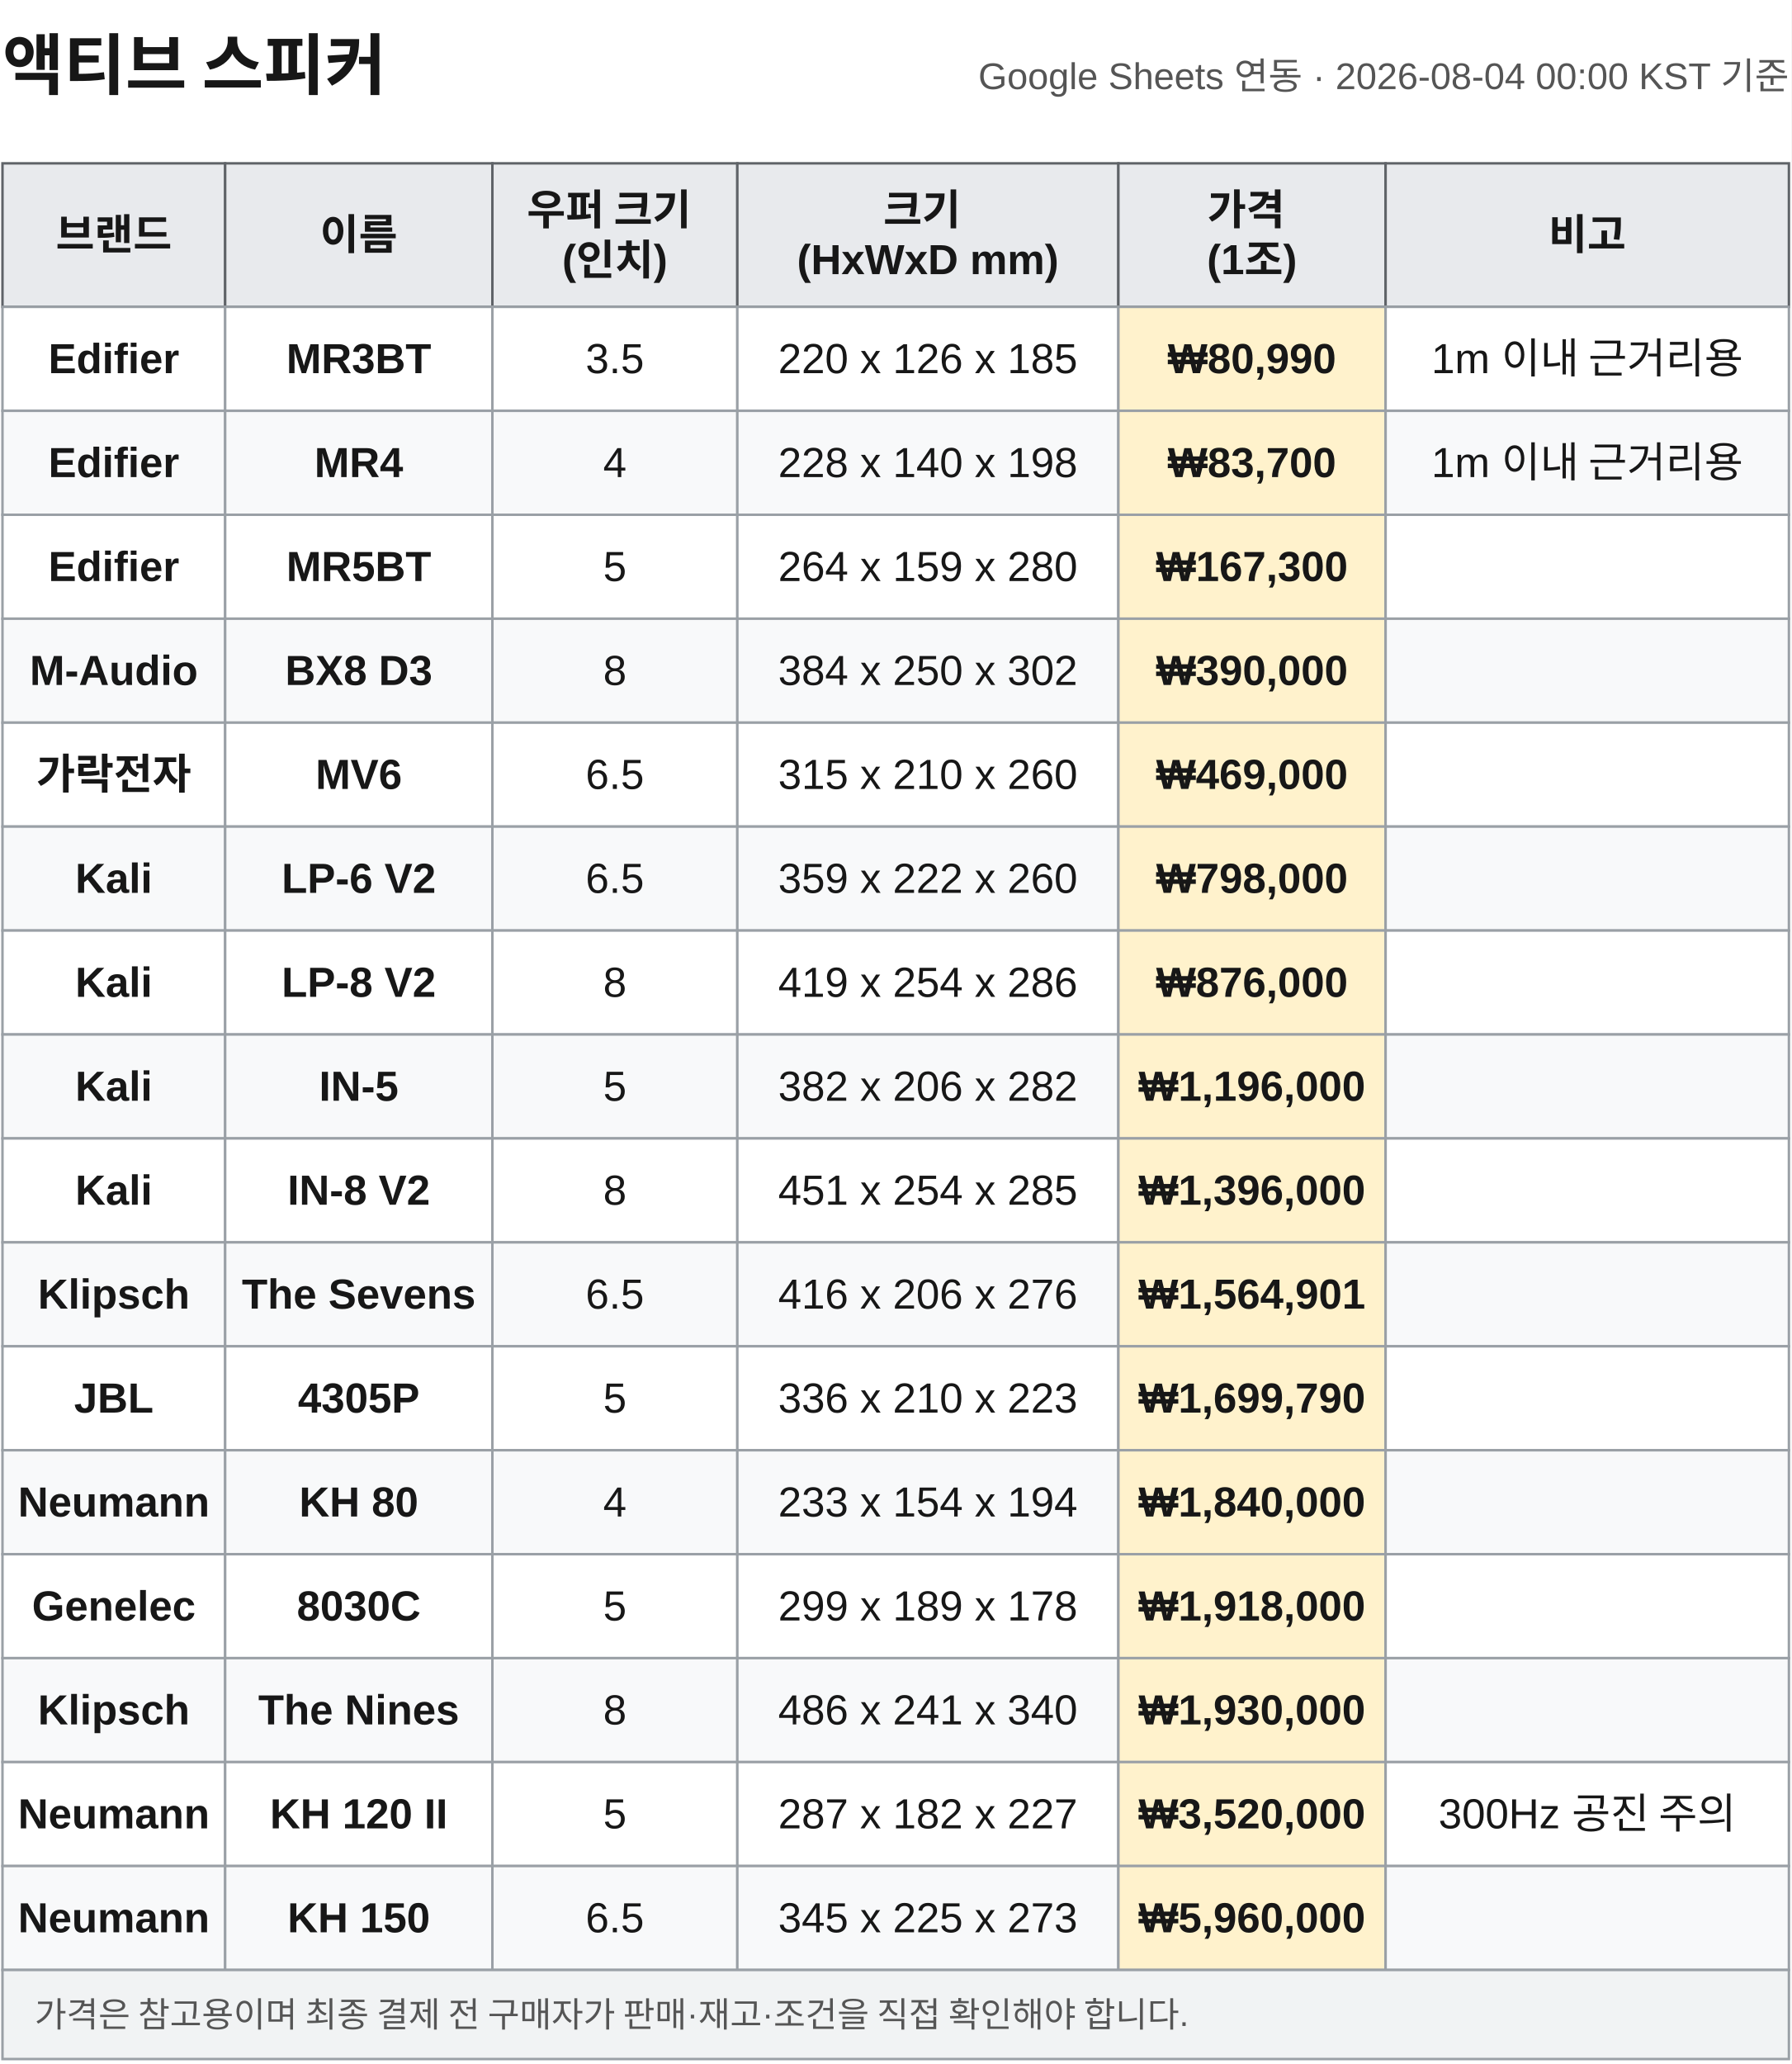
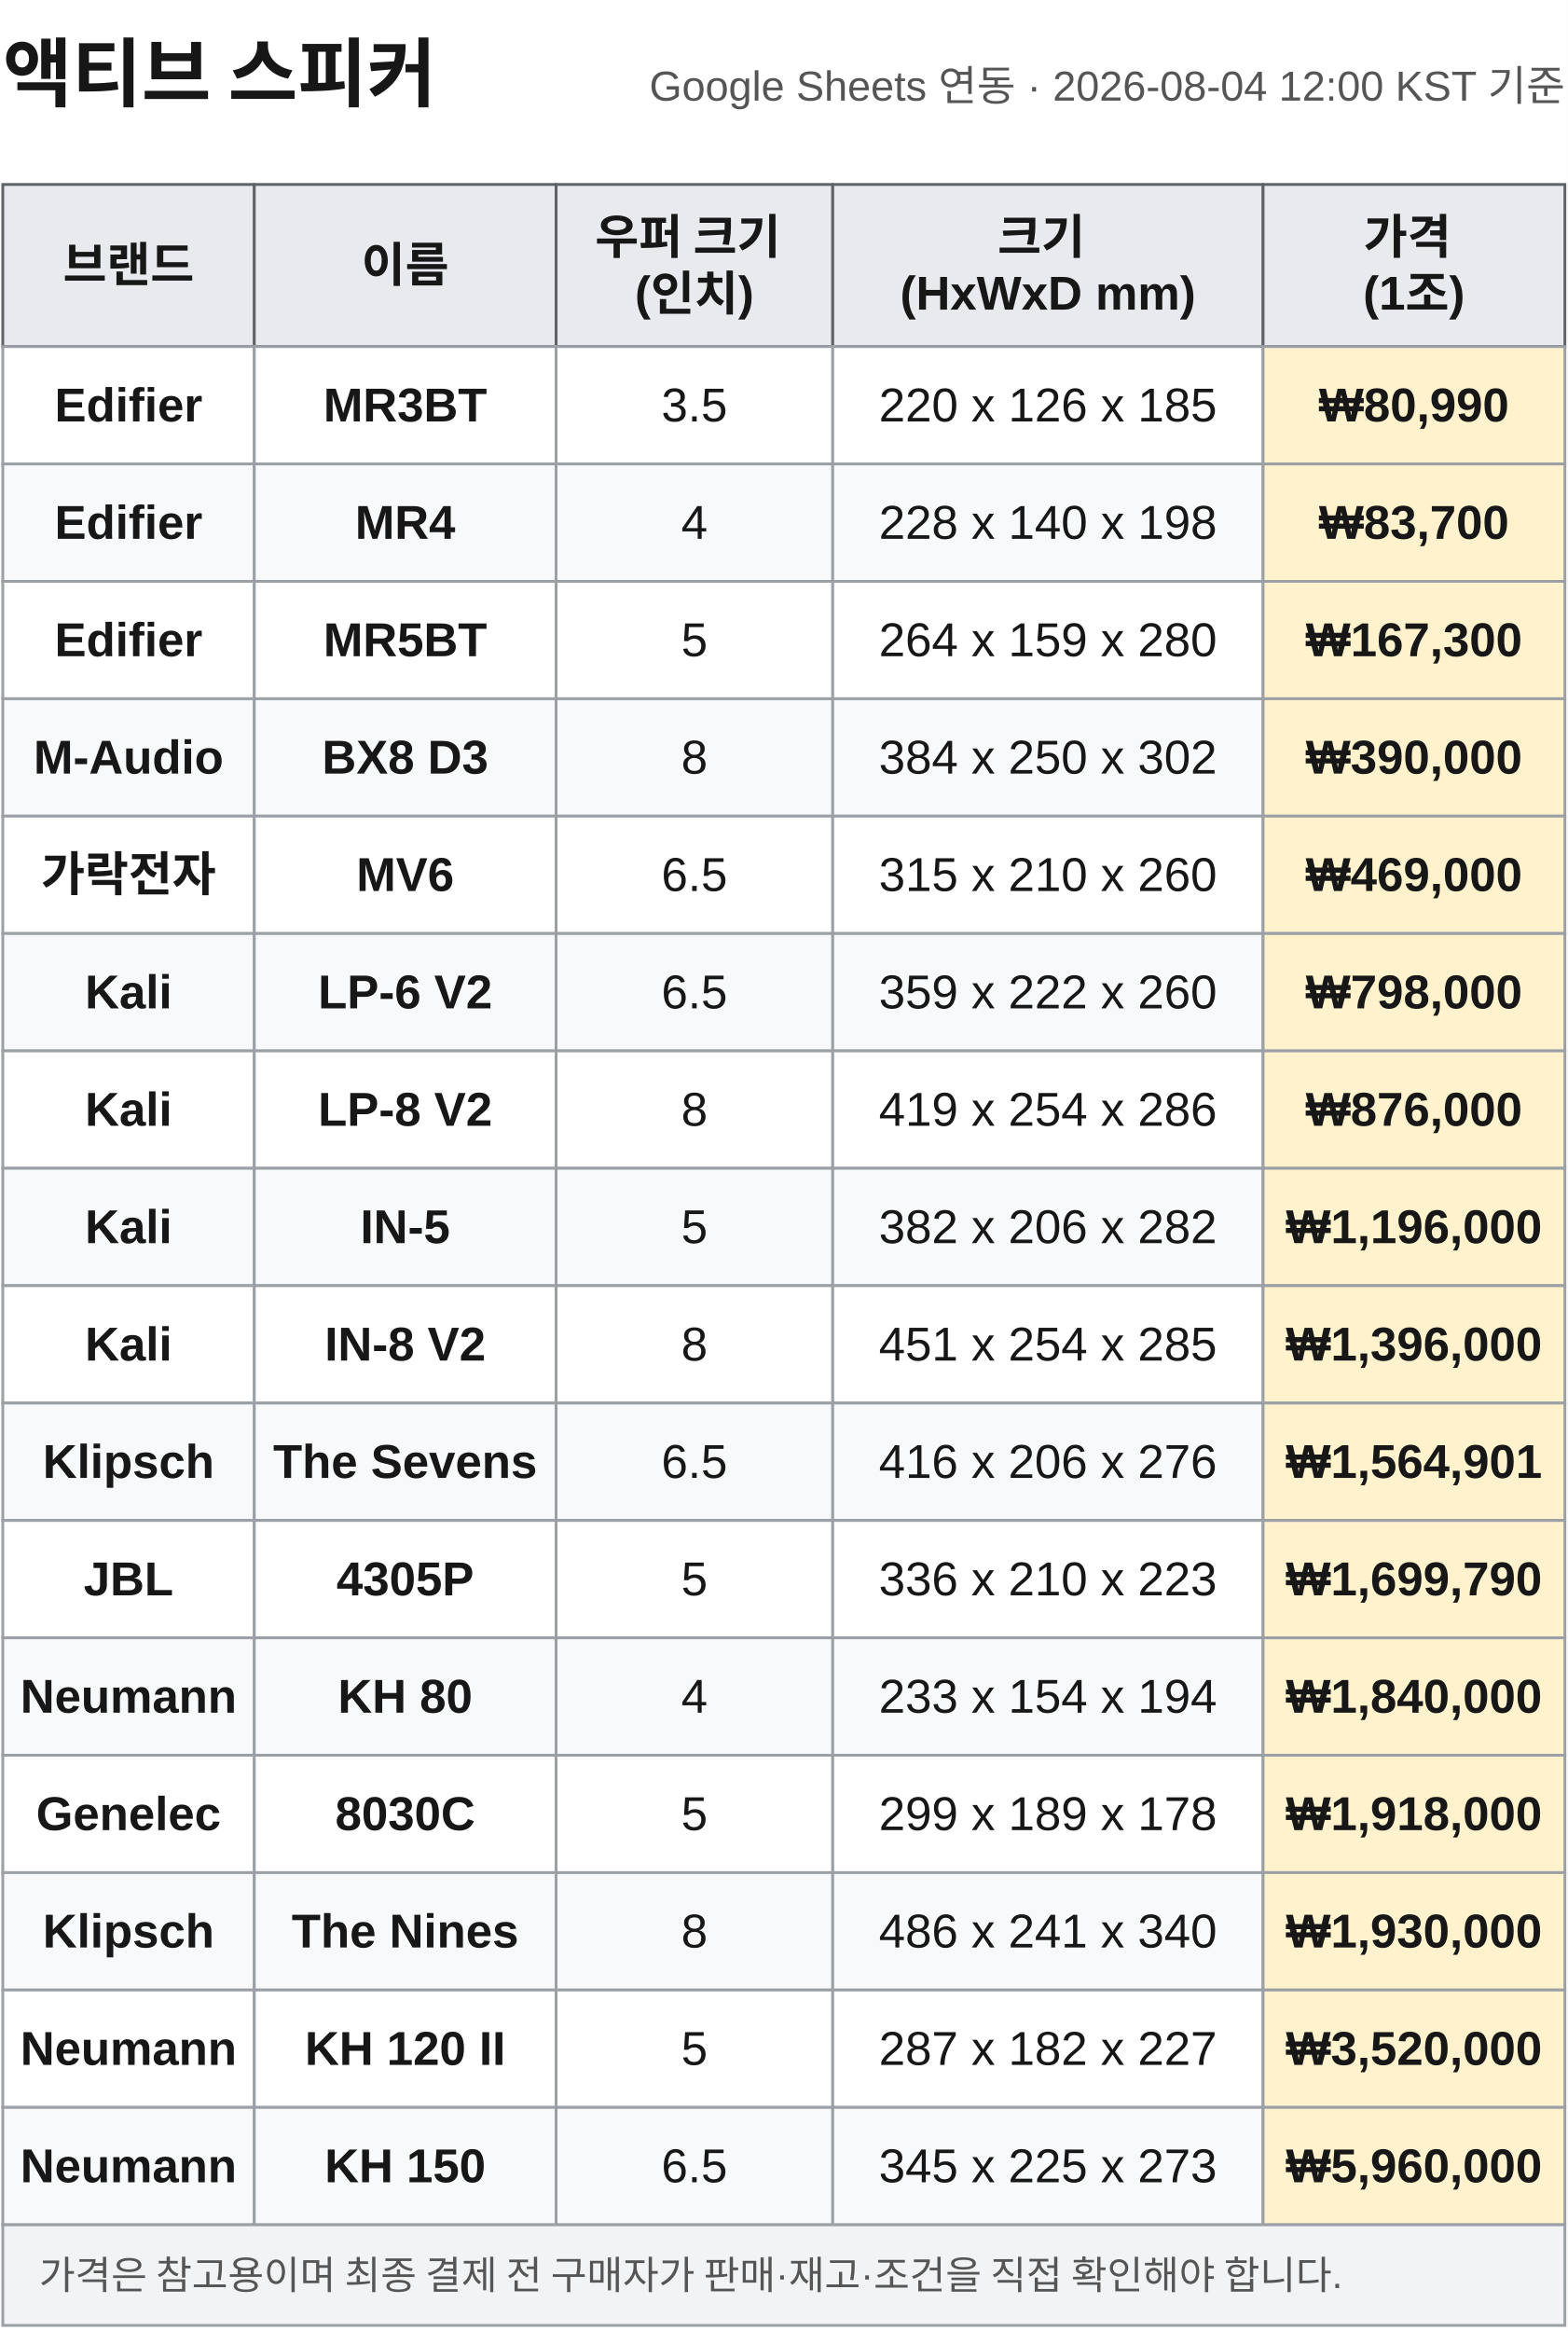
- <svg xmlns="http://www.w3.org/2000/svg" width="724" height="834" viewBox="0 0 724 834">
+ <svg xmlns="http://www.w3.org/2000/svg" width="561" height="834" viewBox="0 0 561 834">
  <style>
    text { font-family: "Noto Sans KR", "Malgun Gothic", "Apple SD Gothic Neo", Arial, sans-serif; fill: #171717; }
    .title { font-size: 27px; font-weight: 900; }
    .sub { font-size: 15px; font-weight: 400; fill: #555; }
    .head { font-weight: 800; }
    .cell { font-weight: 400; }
    .emphasis { font-weight: 700; }
    .foot { font-size: 14px; font-weight: 400; fill: #555; }
  </style>
  <rect width="100%" height="100%" fill="#ffffff" />
  <text class="title" x="1" y="36">액티브 스피커</text>
-   <text class="sub" x="723" y="36" text-anchor="end">Google Sheets 연동 · 2026-08-04 00:00 KST 기준</text>
+   <text class="sub" x="560" y="36" text-anchor="end">Google Sheets 연동 · 2026-08-04 12:00 KST 기준</text>
  <rect x="1" y="66" width="90" height="58" fill="#e8eaed" stroke="#5f6368" />
  <text class="head" font-size="17" text-anchor="middle">
    <tspan x="46" y="100.78">브랜드</tspan>
  </text>
  <rect x="91" y="66" width="108" height="58" fill="#e8eaed" stroke="#5f6368" />
  <text class="head" font-size="17" text-anchor="middle">
    <tspan x="145" y="100.78">이름</tspan>
  </text>
  <rect x="199" y="66" width="99" height="58" fill="#e8eaed" stroke="#5f6368" />
  <text class="head" font-size="17" text-anchor="middle">
    <tspan x="248.5" y="90.78">우퍼 크기</tspan>
    <tspan x="248.5" y="110.78">(인치)</tspan>
  </text>
  <rect x="298" y="66" width="154" height="58" fill="#e8eaed" stroke="#5f6368" />
  <text class="head" font-size="17" text-anchor="middle">
    <tspan x="375" y="90.78">크기</tspan>
    <tspan x="375" y="110.78">(HxWxD mm)</tspan>
  </text>
  <rect x="452" y="66" width="108" height="58" fill="#e8eaed" stroke="#5f6368" />
  <text class="head" font-size="17" text-anchor="middle">
    <tspan x="506" y="90.78">가격</tspan>
    <tspan x="506" y="110.78">(1조)</tspan>
  </text>
-   <rect x="560" y="66" width="163" height="58" fill="#e8eaed" stroke="#5f6368" />
-   <text class="head" font-size="17" text-anchor="middle">
-     <tspan x="641.5" y="100.78">비고</tspan>
-   </text>
  <rect x="1" y="124" width="90" height="42" fill="#ffffff" stroke="#9aa0a6" />
  <text class="emphasis" font-size="17" text-anchor="middle">
    <tspan x="46" y="150.78">Edifier</tspan>
  </text>
  <rect x="91" y="124" width="108" height="42" fill="#ffffff" stroke="#9aa0a6" />
  <text class="emphasis" font-size="17" text-anchor="middle">
    <tspan x="145" y="150.78">MR3BT</tspan>
  </text>
  <rect x="199" y="124" width="99" height="42" fill="#ffffff" stroke="#9aa0a6" />
  <text class="cell" font-size="17" text-anchor="middle">
    <tspan x="248.5" y="150.78">3.5</tspan>
  </text>
  <rect x="298" y="124" width="154" height="42" fill="#ffffff" stroke="#9aa0a6" />
  <text class="cell" font-size="17" text-anchor="middle">
    <tspan x="375" y="150.78">220 x 126 x 185</tspan>
  </text>
  <rect x="452" y="124" width="108" height="42" fill="#fff2cc" stroke="#9aa0a6" />
  <text class="emphasis" font-size="17" text-anchor="middle">
    <tspan x="506" y="150.78">₩80,990</tspan>
  </text>
-   <rect x="560" y="124" width="163" height="42" fill="#ffffff" stroke="#9aa0a6" />
-   <text class="cell" font-size="17" text-anchor="middle">
-     <tspan x="641.5" y="150.78">1m 이내 근거리용</tspan>
-   </text>
  <rect x="1" y="166" width="90" height="42" fill="#f8f9fa" stroke="#9aa0a6" />
  <text class="emphasis" font-size="17" text-anchor="middle">
    <tspan x="46" y="192.78">Edifier</tspan>
  </text>
  <rect x="91" y="166" width="108" height="42" fill="#f8f9fa" stroke="#9aa0a6" />
  <text class="emphasis" font-size="17" text-anchor="middle">
    <tspan x="145" y="192.78">MR4</tspan>
  </text>
  <rect x="199" y="166" width="99" height="42" fill="#f8f9fa" stroke="#9aa0a6" />
  <text class="cell" font-size="17" text-anchor="middle">
    <tspan x="248.5" y="192.78">4</tspan>
  </text>
  <rect x="298" y="166" width="154" height="42" fill="#f8f9fa" stroke="#9aa0a6" />
  <text class="cell" font-size="17" text-anchor="middle">
    <tspan x="375" y="192.78">228 x 140 x 198</tspan>
  </text>
  <rect x="452" y="166" width="108" height="42" fill="#fff2cc" stroke="#9aa0a6" />
  <text class="emphasis" font-size="17" text-anchor="middle">
    <tspan x="506" y="192.78">₩83,700</tspan>
  </text>
-   <rect x="560" y="166" width="163" height="42" fill="#f8f9fa" stroke="#9aa0a6" />
-   <text class="cell" font-size="17" text-anchor="middle">
-     <tspan x="641.5" y="192.78">1m 이내 근거리용</tspan>
-   </text>
  <rect x="1" y="208" width="90" height="42" fill="#ffffff" stroke="#9aa0a6" />
  <text class="emphasis" font-size="17" text-anchor="middle">
    <tspan x="46" y="234.78">Edifier</tspan>
  </text>
  <rect x="91" y="208" width="108" height="42" fill="#ffffff" stroke="#9aa0a6" />
  <text class="emphasis" font-size="17" text-anchor="middle">
    <tspan x="145" y="234.78">MR5BT</tspan>
  </text>
  <rect x="199" y="208" width="99" height="42" fill="#ffffff" stroke="#9aa0a6" />
  <text class="cell" font-size="17" text-anchor="middle">
    <tspan x="248.5" y="234.78">5</tspan>
  </text>
  <rect x="298" y="208" width="154" height="42" fill="#ffffff" stroke="#9aa0a6" />
  <text class="cell" font-size="17" text-anchor="middle">
    <tspan x="375" y="234.78">264 x 159 x 280</tspan>
  </text>
  <rect x="452" y="208" width="108" height="42" fill="#fff2cc" stroke="#9aa0a6" />
  <text class="emphasis" font-size="17" text-anchor="middle">
    <tspan x="506" y="234.78">₩167,300</tspan>
  </text>
-   <rect x="560" y="208" width="163" height="42" fill="#ffffff" stroke="#9aa0a6" />
-   <text class="cell" font-size="17" text-anchor="middle">
-     <tspan x="641.5" y="234.78" />
-   </text>
  <rect x="1" y="250" width="90" height="42" fill="#f8f9fa" stroke="#9aa0a6" />
  <text class="emphasis" font-size="17" text-anchor="middle">
    <tspan x="46" y="276.78">M-Audio</tspan>
  </text>
  <rect x="91" y="250" width="108" height="42" fill="#f8f9fa" stroke="#9aa0a6" />
  <text class="emphasis" font-size="17" text-anchor="middle">
    <tspan x="145" y="276.78">BX8 D3</tspan>
  </text>
  <rect x="199" y="250" width="99" height="42" fill="#f8f9fa" stroke="#9aa0a6" />
  <text class="cell" font-size="17" text-anchor="middle">
    <tspan x="248.5" y="276.78">8</tspan>
  </text>
  <rect x="298" y="250" width="154" height="42" fill="#f8f9fa" stroke="#9aa0a6" />
  <text class="cell" font-size="17" text-anchor="middle">
    <tspan x="375" y="276.78">384 x 250 x 302</tspan>
  </text>
  <rect x="452" y="250" width="108" height="42" fill="#fff2cc" stroke="#9aa0a6" />
  <text class="emphasis" font-size="17" text-anchor="middle">
    <tspan x="506" y="276.78">₩390,000</tspan>
  </text>
-   <rect x="560" y="250" width="163" height="42" fill="#f8f9fa" stroke="#9aa0a6" />
-   <text class="cell" font-size="17" text-anchor="middle">
-     <tspan x="641.5" y="276.78" />
-   </text>
  <rect x="1" y="292" width="90" height="42" fill="#ffffff" stroke="#9aa0a6" />
  <text class="emphasis" font-size="17" text-anchor="middle">
    <tspan x="46" y="318.78">가락전자</tspan>
  </text>
  <rect x="91" y="292" width="108" height="42" fill="#ffffff" stroke="#9aa0a6" />
  <text class="emphasis" font-size="17" text-anchor="middle">
    <tspan x="145" y="318.78">MV6</tspan>
  </text>
  <rect x="199" y="292" width="99" height="42" fill="#ffffff" stroke="#9aa0a6" />
  <text class="cell" font-size="17" text-anchor="middle">
    <tspan x="248.5" y="318.78">6.5</tspan>
  </text>
  <rect x="298" y="292" width="154" height="42" fill="#ffffff" stroke="#9aa0a6" />
  <text class="cell" font-size="17" text-anchor="middle">
    <tspan x="375" y="318.78">315 x 210 x 260</tspan>
  </text>
  <rect x="452" y="292" width="108" height="42" fill="#fff2cc" stroke="#9aa0a6" />
  <text class="emphasis" font-size="17" text-anchor="middle">
    <tspan x="506" y="318.78">₩469,000</tspan>
  </text>
-   <rect x="560" y="292" width="163" height="42" fill="#ffffff" stroke="#9aa0a6" />
-   <text class="cell" font-size="17" text-anchor="middle">
-     <tspan x="641.5" y="318.78" />
-   </text>
  <rect x="1" y="334" width="90" height="42" fill="#f8f9fa" stroke="#9aa0a6" />
  <text class="emphasis" font-size="17" text-anchor="middle">
    <tspan x="46" y="360.78">Kali</tspan>
  </text>
  <rect x="91" y="334" width="108" height="42" fill="#f8f9fa" stroke="#9aa0a6" />
  <text class="emphasis" font-size="17" text-anchor="middle">
    <tspan x="145" y="360.78">LP-6 V2</tspan>
  </text>
  <rect x="199" y="334" width="99" height="42" fill="#f8f9fa" stroke="#9aa0a6" />
  <text class="cell" font-size="17" text-anchor="middle">
    <tspan x="248.5" y="360.78">6.5</tspan>
  </text>
  <rect x="298" y="334" width="154" height="42" fill="#f8f9fa" stroke="#9aa0a6" />
  <text class="cell" font-size="17" text-anchor="middle">
    <tspan x="375" y="360.78">359 x 222 x 260</tspan>
  </text>
  <rect x="452" y="334" width="108" height="42" fill="#fff2cc" stroke="#9aa0a6" />
  <text class="emphasis" font-size="17" text-anchor="middle">
    <tspan x="506" y="360.78">₩798,000</tspan>
  </text>
-   <rect x="560" y="334" width="163" height="42" fill="#f8f9fa" stroke="#9aa0a6" />
-   <text class="cell" font-size="17" text-anchor="middle">
-     <tspan x="641.5" y="360.78" />
-   </text>
  <rect x="1" y="376" width="90" height="42" fill="#ffffff" stroke="#9aa0a6" />
  <text class="emphasis" font-size="17" text-anchor="middle">
    <tspan x="46" y="402.78">Kali</tspan>
  </text>
  <rect x="91" y="376" width="108" height="42" fill="#ffffff" stroke="#9aa0a6" />
  <text class="emphasis" font-size="17" text-anchor="middle">
    <tspan x="145" y="402.78">LP-8 V2</tspan>
  </text>
  <rect x="199" y="376" width="99" height="42" fill="#ffffff" stroke="#9aa0a6" />
  <text class="cell" font-size="17" text-anchor="middle">
    <tspan x="248.5" y="402.78">8</tspan>
  </text>
  <rect x="298" y="376" width="154" height="42" fill="#ffffff" stroke="#9aa0a6" />
  <text class="cell" font-size="17" text-anchor="middle">
    <tspan x="375" y="402.78">419 x 254 x 286</tspan>
  </text>
  <rect x="452" y="376" width="108" height="42" fill="#fff2cc" stroke="#9aa0a6" />
  <text class="emphasis" font-size="17" text-anchor="middle">
    <tspan x="506" y="402.78">₩876,000</tspan>
  </text>
-   <rect x="560" y="376" width="163" height="42" fill="#ffffff" stroke="#9aa0a6" />
-   <text class="cell" font-size="17" text-anchor="middle">
-     <tspan x="641.5" y="402.78" />
-   </text>
  <rect x="1" y="418" width="90" height="42" fill="#f8f9fa" stroke="#9aa0a6" />
  <text class="emphasis" font-size="17" text-anchor="middle">
    <tspan x="46" y="444.78">Kali</tspan>
  </text>
  <rect x="91" y="418" width="108" height="42" fill="#f8f9fa" stroke="#9aa0a6" />
  <text class="emphasis" font-size="17" text-anchor="middle">
    <tspan x="145" y="444.78">IN-5</tspan>
  </text>
  <rect x="199" y="418" width="99" height="42" fill="#f8f9fa" stroke="#9aa0a6" />
  <text class="cell" font-size="17" text-anchor="middle">
    <tspan x="248.5" y="444.78">5</tspan>
  </text>
  <rect x="298" y="418" width="154" height="42" fill="#f8f9fa" stroke="#9aa0a6" />
  <text class="cell" font-size="17" text-anchor="middle">
    <tspan x="375" y="444.78">382 x 206 x 282</tspan>
  </text>
  <rect x="452" y="418" width="108" height="42" fill="#fff2cc" stroke="#9aa0a6" />
  <text class="emphasis" font-size="17" text-anchor="middle">
    <tspan x="506" y="444.78">₩1,196,000</tspan>
  </text>
-   <rect x="560" y="418" width="163" height="42" fill="#f8f9fa" stroke="#9aa0a6" />
-   <text class="cell" font-size="17" text-anchor="middle">
-     <tspan x="641.5" y="444.78" />
-   </text>
  <rect x="1" y="460" width="90" height="42" fill="#ffffff" stroke="#9aa0a6" />
  <text class="emphasis" font-size="17" text-anchor="middle">
    <tspan x="46" y="486.78">Kali</tspan>
  </text>
  <rect x="91" y="460" width="108" height="42" fill="#ffffff" stroke="#9aa0a6" />
  <text class="emphasis" font-size="17" text-anchor="middle">
    <tspan x="145" y="486.78">IN-8 V2</tspan>
  </text>
  <rect x="199" y="460" width="99" height="42" fill="#ffffff" stroke="#9aa0a6" />
  <text class="cell" font-size="17" text-anchor="middle">
    <tspan x="248.5" y="486.78">8</tspan>
  </text>
  <rect x="298" y="460" width="154" height="42" fill="#ffffff" stroke="#9aa0a6" />
  <text class="cell" font-size="17" text-anchor="middle">
    <tspan x="375" y="486.78">451 x 254 x 285</tspan>
  </text>
  <rect x="452" y="460" width="108" height="42" fill="#fff2cc" stroke="#9aa0a6" />
  <text class="emphasis" font-size="17" text-anchor="middle">
    <tspan x="506" y="486.78">₩1,396,000</tspan>
  </text>
-   <rect x="560" y="460" width="163" height="42" fill="#ffffff" stroke="#9aa0a6" />
-   <text class="cell" font-size="17" text-anchor="middle">
-     <tspan x="641.5" y="486.78" />
-   </text>
  <rect x="1" y="502" width="90" height="42" fill="#f8f9fa" stroke="#9aa0a6" />
  <text class="emphasis" font-size="17" text-anchor="middle">
    <tspan x="46" y="528.78">Klipsch</tspan>
  </text>
  <rect x="91" y="502" width="108" height="42" fill="#f8f9fa" stroke="#9aa0a6" />
  <text class="emphasis" font-size="17" text-anchor="middle">
    <tspan x="145" y="528.78">The Sevens</tspan>
  </text>
  <rect x="199" y="502" width="99" height="42" fill="#f8f9fa" stroke="#9aa0a6" />
  <text class="cell" font-size="17" text-anchor="middle">
    <tspan x="248.5" y="528.78">6.5</tspan>
  </text>
  <rect x="298" y="502" width="154" height="42" fill="#f8f9fa" stroke="#9aa0a6" />
  <text class="cell" font-size="17" text-anchor="middle">
    <tspan x="375" y="528.78">416 x 206 x 276</tspan>
  </text>
  <rect x="452" y="502" width="108" height="42" fill="#fff2cc" stroke="#9aa0a6" />
  <text class="emphasis" font-size="17" text-anchor="middle">
    <tspan x="506" y="528.78">₩1,564,901</tspan>
  </text>
-   <rect x="560" y="502" width="163" height="42" fill="#f8f9fa" stroke="#9aa0a6" />
-   <text class="cell" font-size="17" text-anchor="middle">
-     <tspan x="641.5" y="528.78" />
-   </text>
  <rect x="1" y="544" width="90" height="42" fill="#ffffff" stroke="#9aa0a6" />
  <text class="emphasis" font-size="17" text-anchor="middle">
    <tspan x="46" y="570.78">JBL</tspan>
  </text>
  <rect x="91" y="544" width="108" height="42" fill="#ffffff" stroke="#9aa0a6" />
  <text class="emphasis" font-size="17" text-anchor="middle">
    <tspan x="145" y="570.78">4305P</tspan>
  </text>
  <rect x="199" y="544" width="99" height="42" fill="#ffffff" stroke="#9aa0a6" />
  <text class="cell" font-size="17" text-anchor="middle">
    <tspan x="248.5" y="570.78">5</tspan>
  </text>
  <rect x="298" y="544" width="154" height="42" fill="#ffffff" stroke="#9aa0a6" />
  <text class="cell" font-size="17" text-anchor="middle">
    <tspan x="375" y="570.78">336 x 210 x 223</tspan>
  </text>
  <rect x="452" y="544" width="108" height="42" fill="#fff2cc" stroke="#9aa0a6" />
  <text class="emphasis" font-size="17" text-anchor="middle">
    <tspan x="506" y="570.78">₩1,699,790</tspan>
  </text>
-   <rect x="560" y="544" width="163" height="42" fill="#ffffff" stroke="#9aa0a6" />
-   <text class="cell" font-size="17" text-anchor="middle">
-     <tspan x="641.5" y="570.78" />
-   </text>
  <rect x="1" y="586" width="90" height="42" fill="#f8f9fa" stroke="#9aa0a6" />
  <text class="emphasis" font-size="17" text-anchor="middle">
    <tspan x="46" y="612.78">Neumann</tspan>
  </text>
  <rect x="91" y="586" width="108" height="42" fill="#f8f9fa" stroke="#9aa0a6" />
  <text class="emphasis" font-size="17" text-anchor="middle">
    <tspan x="145" y="612.78">KH 80</tspan>
  </text>
  <rect x="199" y="586" width="99" height="42" fill="#f8f9fa" stroke="#9aa0a6" />
  <text class="cell" font-size="17" text-anchor="middle">
    <tspan x="248.5" y="612.78">4</tspan>
  </text>
  <rect x="298" y="586" width="154" height="42" fill="#f8f9fa" stroke="#9aa0a6" />
  <text class="cell" font-size="17" text-anchor="middle">
    <tspan x="375" y="612.78">233 x 154 x 194</tspan>
  </text>
  <rect x="452" y="586" width="108" height="42" fill="#fff2cc" stroke="#9aa0a6" />
  <text class="emphasis" font-size="17" text-anchor="middle">
    <tspan x="506" y="612.78">₩1,840,000</tspan>
  </text>
-   <rect x="560" y="586" width="163" height="42" fill="#f8f9fa" stroke="#9aa0a6" />
-   <text class="cell" font-size="17" text-anchor="middle">
-     <tspan x="641.5" y="612.78" />
-   </text>
  <rect x="1" y="628" width="90" height="42" fill="#ffffff" stroke="#9aa0a6" />
  <text class="emphasis" font-size="17" text-anchor="middle">
    <tspan x="46" y="654.78">Genelec</tspan>
  </text>
  <rect x="91" y="628" width="108" height="42" fill="#ffffff" stroke="#9aa0a6" />
  <text class="emphasis" font-size="17" text-anchor="middle">
    <tspan x="145" y="654.78">8030C</tspan>
  </text>
  <rect x="199" y="628" width="99" height="42" fill="#ffffff" stroke="#9aa0a6" />
  <text class="cell" font-size="17" text-anchor="middle">
    <tspan x="248.5" y="654.78">5</tspan>
  </text>
  <rect x="298" y="628" width="154" height="42" fill="#ffffff" stroke="#9aa0a6" />
  <text class="cell" font-size="17" text-anchor="middle">
    <tspan x="375" y="654.78">299 x 189 x 178</tspan>
  </text>
  <rect x="452" y="628" width="108" height="42" fill="#fff2cc" stroke="#9aa0a6" />
  <text class="emphasis" font-size="17" text-anchor="middle">
    <tspan x="506" y="654.78">₩1,918,000</tspan>
  </text>
-   <rect x="560" y="628" width="163" height="42" fill="#ffffff" stroke="#9aa0a6" />
-   <text class="cell" font-size="17" text-anchor="middle">
-     <tspan x="641.5" y="654.78" />
-   </text>
  <rect x="1" y="670" width="90" height="42" fill="#f8f9fa" stroke="#9aa0a6" />
  <text class="emphasis" font-size="17" text-anchor="middle">
    <tspan x="46" y="696.78">Klipsch</tspan>
  </text>
  <rect x="91" y="670" width="108" height="42" fill="#f8f9fa" stroke="#9aa0a6" />
  <text class="emphasis" font-size="17" text-anchor="middle">
    <tspan x="145" y="696.78">The Nines</tspan>
  </text>
  <rect x="199" y="670" width="99" height="42" fill="#f8f9fa" stroke="#9aa0a6" />
  <text class="cell" font-size="17" text-anchor="middle">
    <tspan x="248.5" y="696.78">8</tspan>
  </text>
  <rect x="298" y="670" width="154" height="42" fill="#f8f9fa" stroke="#9aa0a6" />
  <text class="cell" font-size="17" text-anchor="middle">
    <tspan x="375" y="696.78">486 x 241 x 340</tspan>
  </text>
  <rect x="452" y="670" width="108" height="42" fill="#fff2cc" stroke="#9aa0a6" />
  <text class="emphasis" font-size="17" text-anchor="middle">
    <tspan x="506" y="696.78">₩1,930,000</tspan>
  </text>
-   <rect x="560" y="670" width="163" height="42" fill="#f8f9fa" stroke="#9aa0a6" />
-   <text class="cell" font-size="17" text-anchor="middle">
-     <tspan x="641.5" y="696.78" />
-   </text>
  <rect x="1" y="712" width="90" height="42" fill="#ffffff" stroke="#9aa0a6" />
  <text class="emphasis" font-size="17" text-anchor="middle">
    <tspan x="46" y="738.78">Neumann</tspan>
  </text>
  <rect x="91" y="712" width="108" height="42" fill="#ffffff" stroke="#9aa0a6" />
  <text class="emphasis" font-size="17" text-anchor="middle">
    <tspan x="145" y="738.78">KH 120 II</tspan>
  </text>
  <rect x="199" y="712" width="99" height="42" fill="#ffffff" stroke="#9aa0a6" />
  <text class="cell" font-size="17" text-anchor="middle">
    <tspan x="248.5" y="738.78">5</tspan>
  </text>
  <rect x="298" y="712" width="154" height="42" fill="#ffffff" stroke="#9aa0a6" />
  <text class="cell" font-size="17" text-anchor="middle">
    <tspan x="375" y="738.78">287 x 182 x 227</tspan>
  </text>
  <rect x="452" y="712" width="108" height="42" fill="#fff2cc" stroke="#9aa0a6" />
  <text class="emphasis" font-size="17" text-anchor="middle">
    <tspan x="506" y="738.78">₩3,520,000</tspan>
  </text>
-   <rect x="560" y="712" width="163" height="42" fill="#ffffff" stroke="#9aa0a6" />
-   <text class="cell" font-size="17" text-anchor="middle">
-     <tspan x="641.5" y="738.78">300Hz 공진 주의</tspan>
-   </text>
  <rect x="1" y="754" width="90" height="42" fill="#f8f9fa" stroke="#9aa0a6" />
  <text class="emphasis" font-size="17" text-anchor="middle">
    <tspan x="46" y="780.78">Neumann</tspan>
  </text>
  <rect x="91" y="754" width="108" height="42" fill="#f8f9fa" stroke="#9aa0a6" />
  <text class="emphasis" font-size="17" text-anchor="middle">
    <tspan x="145" y="780.78">KH 150</tspan>
  </text>
  <rect x="199" y="754" width="99" height="42" fill="#f8f9fa" stroke="#9aa0a6" />
  <text class="cell" font-size="17" text-anchor="middle">
    <tspan x="248.5" y="780.78">6.5</tspan>
  </text>
  <rect x="298" y="754" width="154" height="42" fill="#f8f9fa" stroke="#9aa0a6" />
  <text class="cell" font-size="17" text-anchor="middle">
    <tspan x="375" y="780.78">345 x 225 x 273</tspan>
  </text>
  <rect x="452" y="754" width="108" height="42" fill="#fff2cc" stroke="#9aa0a6" />
  <text class="emphasis" font-size="17" text-anchor="middle">
    <tspan x="506" y="780.78">₩5,960,000</tspan>
  </text>
-   <rect x="560" y="754" width="163" height="42" fill="#f8f9fa" stroke="#9aa0a6" />
-   <text class="cell" font-size="17" text-anchor="middle">
-     <tspan x="641.5" y="780.78" />
-   </text>
-   <rect x="1" y="796" width="722" height="36" fill="#f1f3f4" stroke="#9aa0a6" />
+   <rect x="1" y="796" width="559" height="36" fill="#f1f3f4" stroke="#9aa0a6" />
  <text class="foot" x="14" y="819">가격은 참고용이며 최종 결제 전 구매자가 판매·재고·조건을 직접 확인해야 합니다.</text>
</svg>
